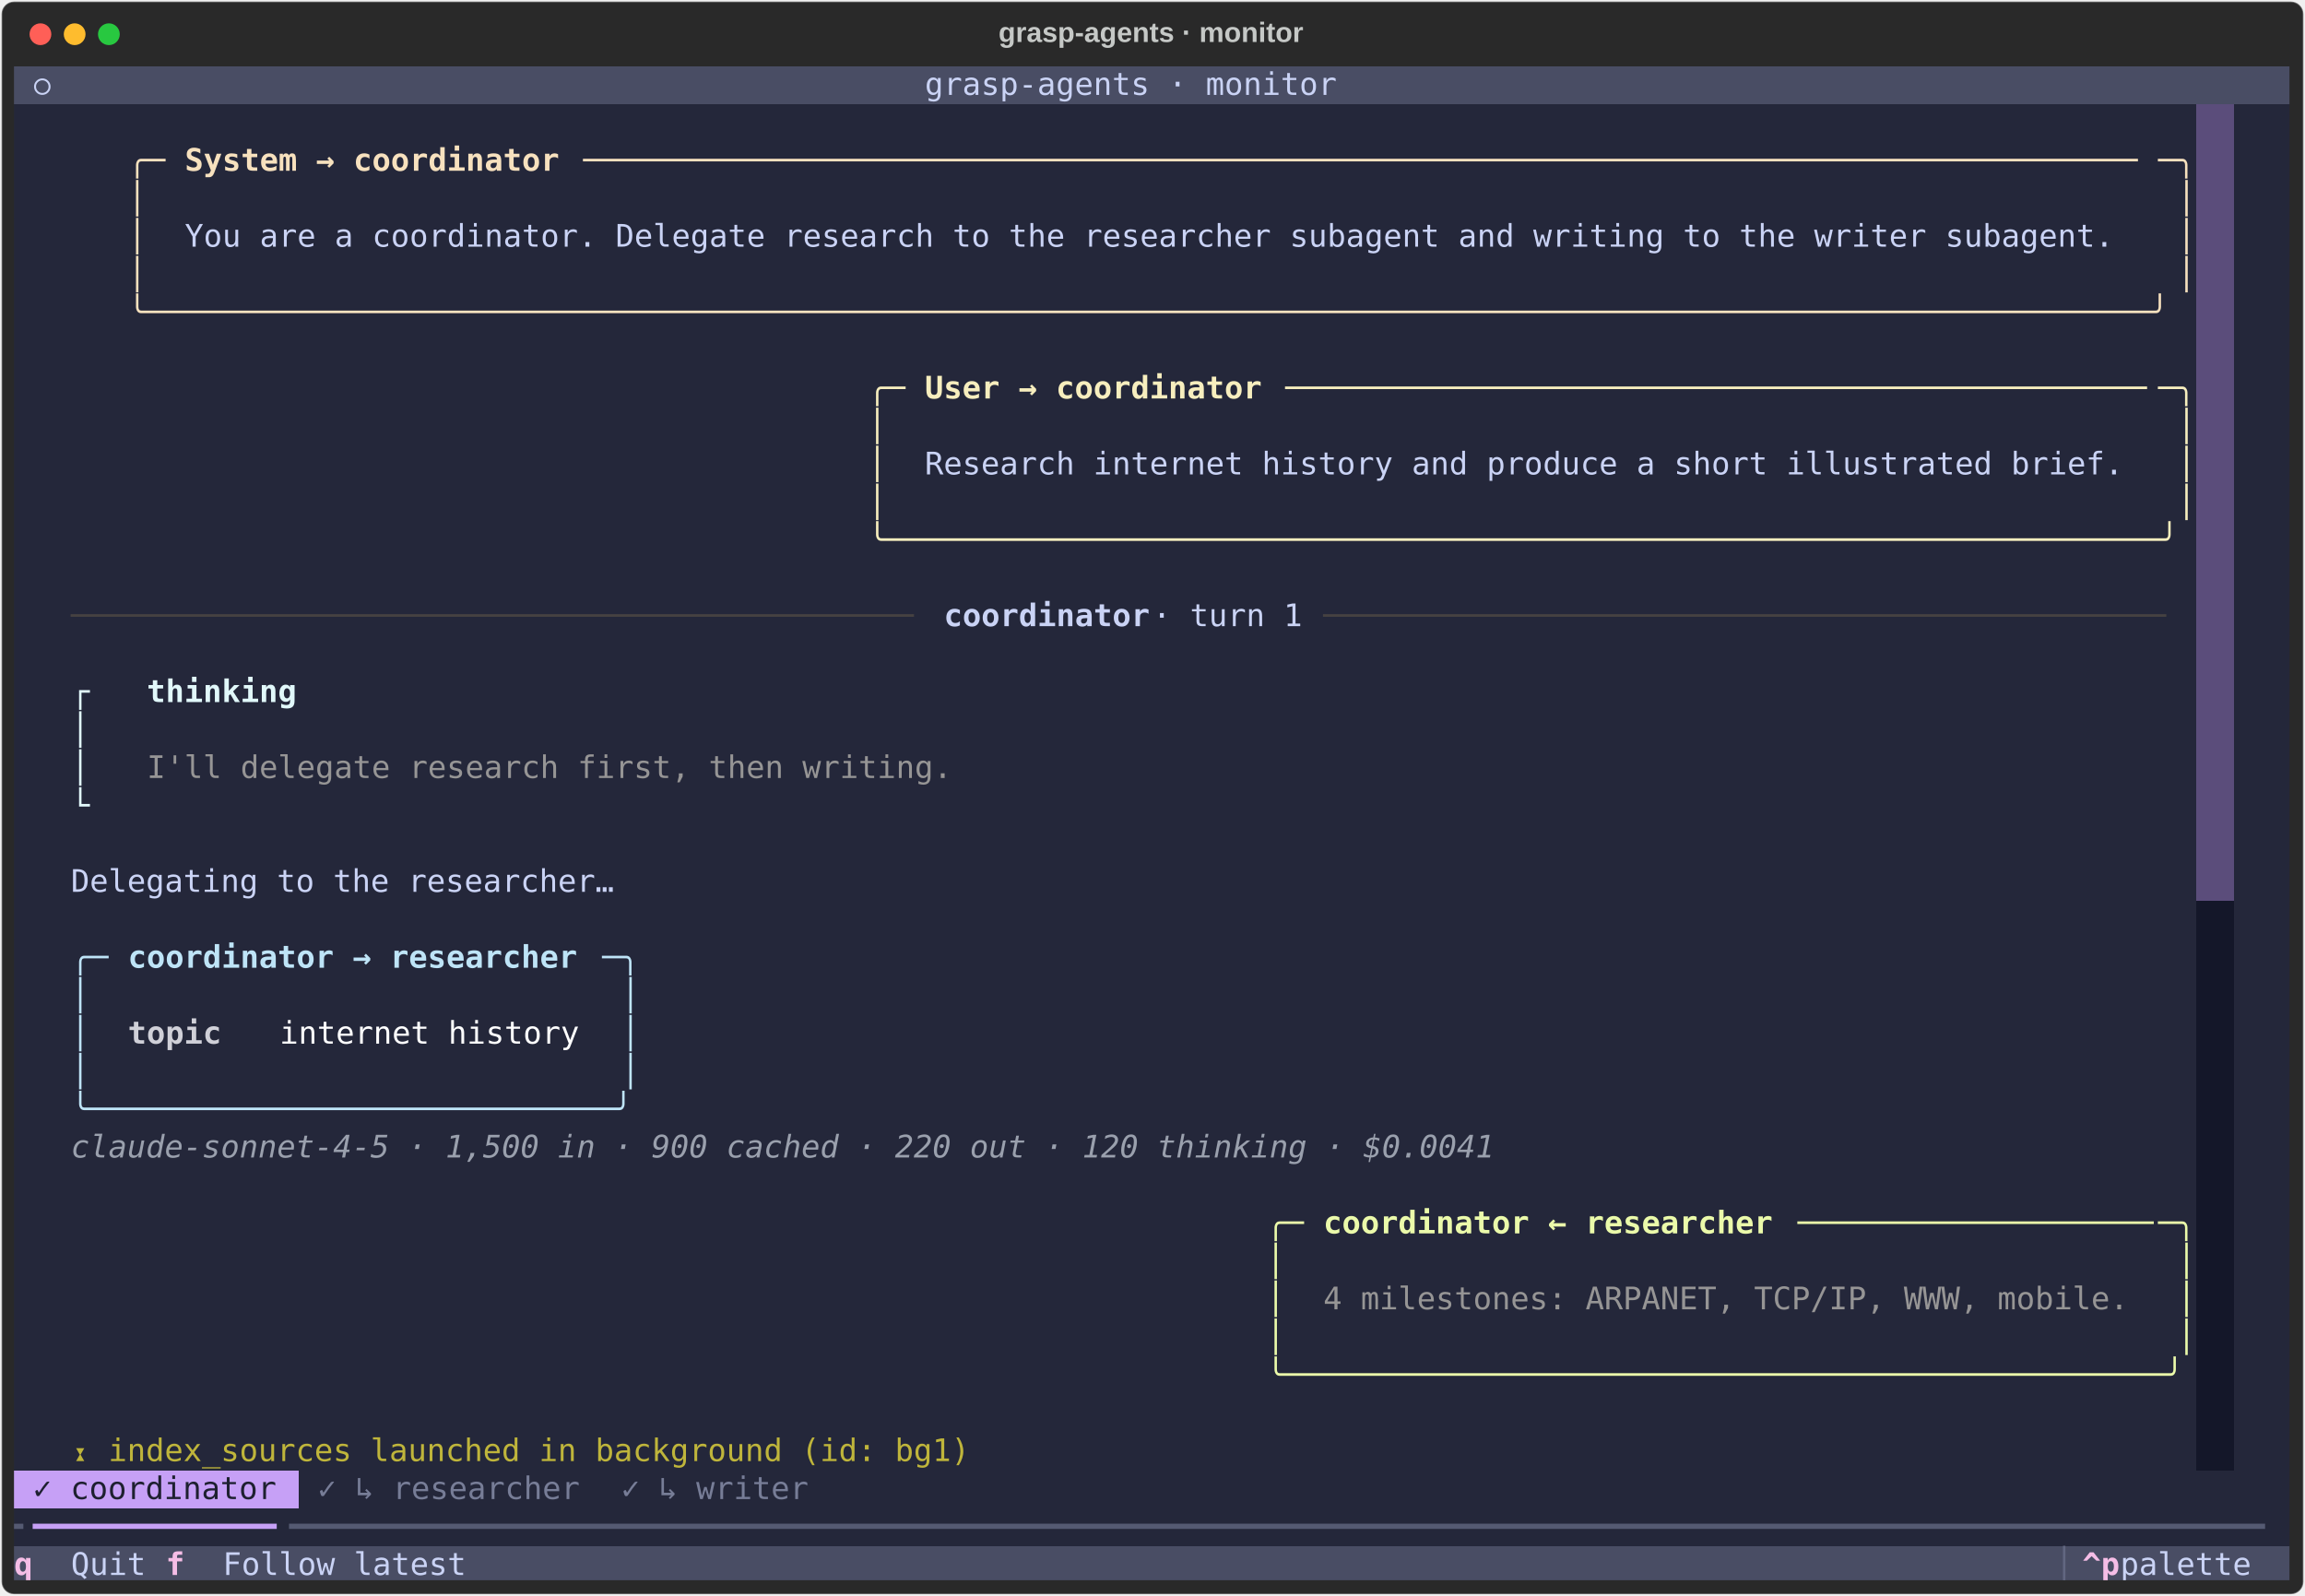
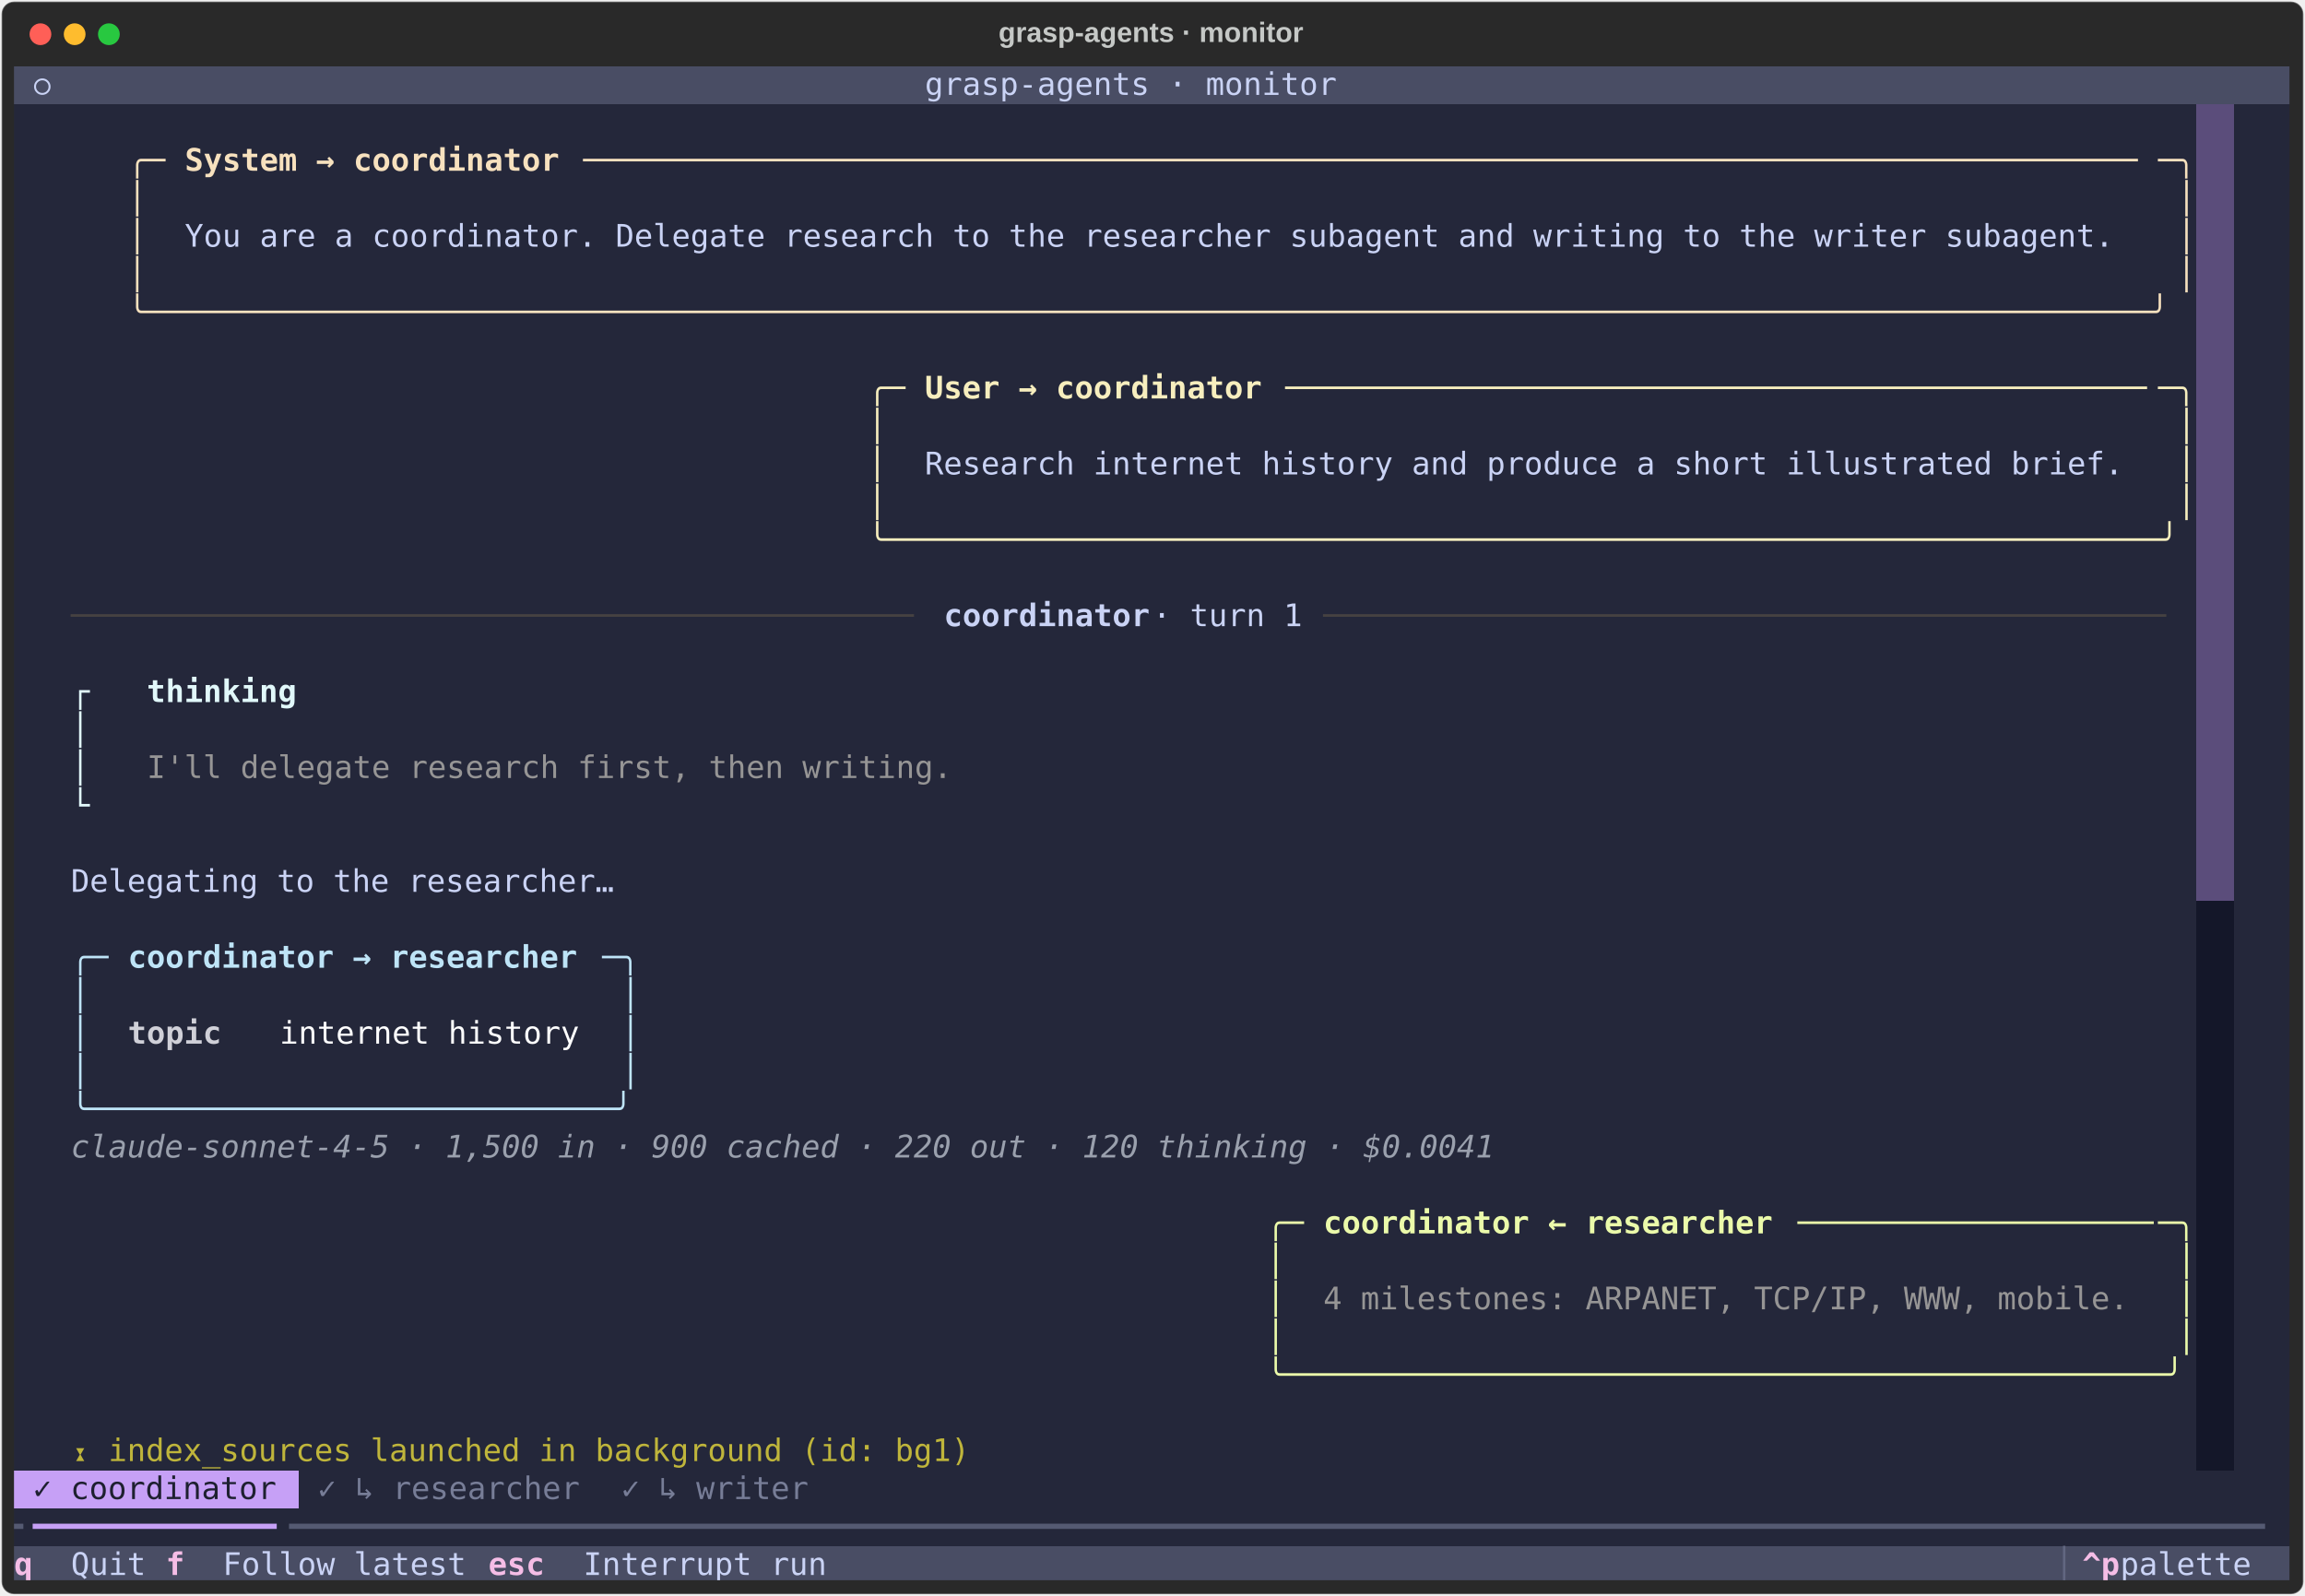
<svg xmlns="http://www.w3.org/2000/svg" class="rich-terminal" viewBox="0 0 1482 1026.0">
  <style>

    @font-face {
        font-family: "Fira Code";
        src: local("FiraCode-Regular"),
                url("https://cdnjs.cloudflare.com/ajax/libs/firacode/6.2.0/woff2/FiraCode-Regular.woff2") format("woff2"),
                url("https://cdnjs.cloudflare.com/ajax/libs/firacode/6.2.0/woff/FiraCode-Regular.woff") format("woff");
        font-style: normal;
        font-weight: 400;
    }
    @font-face {
        font-family: "Fira Code";
        src: local("FiraCode-Bold"),
                url("https://cdnjs.cloudflare.com/ajax/libs/firacode/6.2.0/woff2/FiraCode-Bold.woff2") format("woff2"),
                url("https://cdnjs.cloudflare.com/ajax/libs/firacode/6.2.0/woff/FiraCode-Bold.woff") format("woff");
        font-style: bold;
        font-weight: 700;
    }

    .terminal-matrix {
        font-family: Fira Code, monospace;
        font-size: 20px;
        line-height: 24.4px;
        font-variant-east-asian: full-width;
    }

    .terminal-title {
        font-size: 18px;
        font-weight: bold;
        font-family: arial;
    }

    .terminal-r1 { fill: #c5c8c6 }
.terminal-r2 { fill: #cad3f5 }
.terminal-r3 { fill: #24273a }
.terminal-r4 { fill: #f7e1be }
.terminal-r5 { fill: #f7e1be;font-weight: bold }
.terminal-r6 { fill: #f7eebe }
.terminal-r7 { fill: #f7eebe;font-weight: bold }
.terminal-r8 { fill: #454141 }
.terminal-r9 { fill: #cad3f5;font-weight: bold }
.terminal-r10 { fill: #e1f8fa }
.terminal-r11 { fill: #e1f8fa;font-weight: bold }
.terminal-r12 { fill: #969595 }
.terminal-r13 { fill: #bee4f7 }
.terminal-r14 { fill: #bee4f7;font-weight: bold }
.terminal-r15 { fill: #d0d0d8;font-weight: bold }
.terminal-r16 { fill: #ffffff }
.terminal-r17 { fill: #9aa0ad;font-style: italic; }
.terminal-r18 { fill: #ebfaaa }
.terminal-r19 { fill: #ebfaaa;font-weight: bold }
.terminal-r20 { fill: #bfb53b }
.terminal-r21 { fill: #1e2030 }
.terminal-r22 { fill: #777d97 }
.terminal-r23 { fill: #555a72 }
.terminal-r24 { fill: #c6a0f6 }
.terminal-r25 { fill: #f5bde6;font-weight: bold }
.terminal-r26 { fill: #626781 }
    </style>
  <defs>
    <clipPath id="terminal-clip-terminal">
      <rect x="0" y="0" width="1463.0" height="975.0" />
    </clipPath>
    <clipPath id="terminal-line-0">
      <rect x="0" y="1.5" width="1464" height="24.65" />
    </clipPath>
    <clipPath id="terminal-line-1">
      <rect x="0" y="25.9" width="1464" height="24.65" />
    </clipPath>
    <clipPath id="terminal-line-2">
      <rect x="0" y="50.3" width="1464" height="24.65" />
    </clipPath>
    <clipPath id="terminal-line-3">
      <rect x="0" y="74.7" width="1464" height="24.65" />
    </clipPath>
    <clipPath id="terminal-line-4">
      <rect x="0" y="99.1" width="1464" height="24.65" />
    </clipPath>
    <clipPath id="terminal-line-5">
      <rect x="0" y="123.5" width="1464" height="24.65" />
    </clipPath>
    <clipPath id="terminal-line-6">
      <rect x="0" y="147.9" width="1464" height="24.65" />
    </clipPath>
    <clipPath id="terminal-line-7">
      <rect x="0" y="172.3" width="1464" height="24.65" />
    </clipPath>
    <clipPath id="terminal-line-8">
      <rect x="0" y="196.7" width="1464" height="24.65" />
    </clipPath>
    <clipPath id="terminal-line-9">
      <rect x="0" y="221.1" width="1464" height="24.65" />
    </clipPath>
    <clipPath id="terminal-line-10">
      <rect x="0" y="245.5" width="1464" height="24.65" />
    </clipPath>
    <clipPath id="terminal-line-11">
      <rect x="0" y="269.9" width="1464" height="24.65" />
    </clipPath>
    <clipPath id="terminal-line-12">
      <rect x="0" y="294.3" width="1464" height="24.65" />
    </clipPath>
    <clipPath id="terminal-line-13">
      <rect x="0" y="318.7" width="1464" height="24.65" />
    </clipPath>
    <clipPath id="terminal-line-14">
      <rect x="0" y="343.1" width="1464" height="24.65" />
    </clipPath>
    <clipPath id="terminal-line-15">
      <rect x="0" y="367.5" width="1464" height="24.65" />
    </clipPath>
    <clipPath id="terminal-line-16">
      <rect x="0" y="391.9" width="1464" height="24.65" />
    </clipPath>
    <clipPath id="terminal-line-17">
      <rect x="0" y="416.3" width="1464" height="24.65" />
    </clipPath>
    <clipPath id="terminal-line-18">
      <rect x="0" y="440.7" width="1464" height="24.65" />
    </clipPath>
    <clipPath id="terminal-line-19">
      <rect x="0" y="465.1" width="1464" height="24.65" />
    </clipPath>
    <clipPath id="terminal-line-20">
      <rect x="0" y="489.5" width="1464" height="24.65" />
    </clipPath>
    <clipPath id="terminal-line-21">
      <rect x="0" y="513.9" width="1464" height="24.65" />
    </clipPath>
    <clipPath id="terminal-line-22">
      <rect x="0" y="538.3" width="1464" height="24.65" />
    </clipPath>
    <clipPath id="terminal-line-23">
      <rect x="0" y="562.7" width="1464" height="24.65" />
    </clipPath>
    <clipPath id="terminal-line-24">
      <rect x="0" y="587.1" width="1464" height="24.65" />
    </clipPath>
    <clipPath id="terminal-line-25">
      <rect x="0" y="611.5" width="1464" height="24.65" />
    </clipPath>
    <clipPath id="terminal-line-26">
      <rect x="0" y="635.9" width="1464" height="24.65" />
    </clipPath>
    <clipPath id="terminal-line-27">
      <rect x="0" y="660.3" width="1464" height="24.65" />
    </clipPath>
    <clipPath id="terminal-line-28">
      <rect x="0" y="684.7" width="1464" height="24.65" />
    </clipPath>
    <clipPath id="terminal-line-29">
      <rect x="0" y="709.1" width="1464" height="24.65" />
    </clipPath>
    <clipPath id="terminal-line-30">
      <rect x="0" y="733.5" width="1464" height="24.65" />
    </clipPath>
    <clipPath id="terminal-line-31">
      <rect x="0" y="757.9" width="1464" height="24.65" />
    </clipPath>
    <clipPath id="terminal-line-32">
      <rect x="0" y="782.3" width="1464" height="24.65" />
    </clipPath>
    <clipPath id="terminal-line-33">
      <rect x="0" y="806.7" width="1464" height="24.65" />
    </clipPath>
    <clipPath id="terminal-line-34">
      <rect x="0" y="831.1" width="1464" height="24.65" />
    </clipPath>
    <clipPath id="terminal-line-35">
      <rect x="0" y="855.5" width="1464" height="24.65" />
    </clipPath>
    <clipPath id="terminal-line-36">
      <rect x="0" y="879.9" width="1464" height="24.65" />
    </clipPath>
    <clipPath id="terminal-line-37">
      <rect x="0" y="904.3" width="1464" height="24.65" />
    </clipPath>
    <clipPath id="terminal-line-38">
      <rect x="0" y="928.7" width="1464" height="24.65" />
    </clipPath>
  </defs>
  <rect fill="#292929" stroke="rgba(255,255,255,0.35)" stroke-width="1" x="1" y="1" width="1480" height="1024" rx="8" />
  <text class="terminal-title" fill="#c5c8c6" text-anchor="middle" x="740" y="27">grasp-agents · monitor</text>
  <g transform="translate(26,22)">
    <circle cx="0" cy="0" r="7" fill="#ff5f57" />
    <circle cx="22" cy="0" r="7" fill="#febc2e" />
    <circle cx="44" cy="0" r="7" fill="#28c840" />
  </g>
  <g transform="translate(9, 41)" clip-path="url(#terminal-clip-terminal)">
    <rect fill="#494d64" x="0" y="1.5" width="12.2" height="24.65" shape-rendering="crispEdges" />
    <rect fill="#494d64" x="12.2" y="1.5" width="12.2" height="24.65" shape-rendering="crispEdges" />
    <rect fill="#494d64" x="24.4" y="1.5" width="61" height="24.65" shape-rendering="crispEdges" />
    <rect fill="#494d64" x="85.4" y="1.5" width="12.2" height="24.65" shape-rendering="crispEdges" />
    <rect fill="#494d64" x="97.6" y="1.5" width="488" height="24.65" shape-rendering="crispEdges" />
    <rect fill="#494d64" x="585.6" y="1.5" width="268.4" height="24.65" shape-rendering="crispEdges" />
    <rect fill="#494d64" x="854" y="1.5" width="488" height="24.65" shape-rendering="crispEdges" />
    <rect fill="#494d64" x="1342" y="1.5" width="12.2" height="24.65" shape-rendering="crispEdges" />
    <rect fill="#494d64" x="1354.2" y="1.5" width="0" height="24.65" shape-rendering="crispEdges" />
    <rect fill="#494d64" x="1354.2" y="1.5" width="109.8" height="24.65" shape-rendering="crispEdges" />
    <rect fill="#24273a" x="0" y="25.9" width="1403" height="24.65" shape-rendering="crispEdges" />
    <rect fill="#5b4d7b" x="1403" y="25.9" width="24.4" height="24.65" shape-rendering="crispEdges" />
    <rect fill="#24273a" x="1427.4" y="25.9" width="36.6" height="24.65" shape-rendering="crispEdges" />
    <rect fill="#24273a" x="0" y="50.3" width="36.6" height="24.65" shape-rendering="crispEdges" />
    <rect fill="#24273a" x="36.6" y="50.3" width="36.6" height="24.65" shape-rendering="crispEdges" />
    <rect fill="#24273a" x="73.2" y="50.3" width="24.4" height="24.65" shape-rendering="crispEdges" />
    <rect fill="#24273a" x="97.6" y="50.3" width="12.2" height="24.65" shape-rendering="crispEdges" />
    <rect fill="#24273a" x="109.8" y="50.3" width="244" height="24.65" shape-rendering="crispEdges" />
    <rect fill="#24273a" x="353.8" y="50.3" width="12.2" height="24.65" shape-rendering="crispEdges" />
    <rect fill="#24273a" x="366" y="50.3" width="1012.6" height="24.65" shape-rendering="crispEdges" />
    <rect fill="#24273a" x="1378.6" y="50.3" width="24.4" height="24.65" shape-rendering="crispEdges" />
    <rect fill="#5b4d7b" x="1403" y="50.3" width="24.4" height="24.65" shape-rendering="crispEdges" />
    <rect fill="#24273a" x="1427.4" y="50.3" width="36.6" height="24.65" shape-rendering="crispEdges" />
    <rect fill="#24273a" x="0" y="74.7" width="36.6" height="24.65" shape-rendering="crispEdges" />
    <rect fill="#24273a" x="36.6" y="74.7" width="36.6" height="24.65" shape-rendering="crispEdges" />
    <rect fill="#24273a" x="73.2" y="74.7" width="12.2" height="24.65" shape-rendering="crispEdges" />
    <rect fill="#24273a" x="85.4" y="74.7" width="1305.4" height="24.65" shape-rendering="crispEdges" />
    <rect fill="#24273a" x="1390.8" y="74.7" width="12.2" height="24.65" shape-rendering="crispEdges" />
    <rect fill="#5b4d7b" x="1403" y="74.7" width="24.4" height="24.65" shape-rendering="crispEdges" />
    <rect fill="#24273a" x="1427.4" y="74.7" width="36.6" height="24.65" shape-rendering="crispEdges" />
    <rect fill="#24273a" x="0" y="99.1" width="36.6" height="24.65" shape-rendering="crispEdges" />
    <rect fill="#24273a" x="36.6" y="99.1" width="36.6" height="24.65" shape-rendering="crispEdges" />
    <rect fill="#24273a" x="73.2" y="99.1" width="12.2" height="24.65" shape-rendering="crispEdges" />
    <rect fill="#24273a" x="85.4" y="99.1" width="24.4" height="24.65" shape-rendering="crispEdges" />
    <rect fill="#24273a" x="109.8" y="99.1" width="1256.6" height="24.65" shape-rendering="crispEdges" />
    <rect fill="#24273a" x="1366.4" y="99.1" width="24.4" height="24.65" shape-rendering="crispEdges" />
    <rect fill="#24273a" x="1390.8" y="99.1" width="12.2" height="24.65" shape-rendering="crispEdges" />
    <rect fill="#5b4d7b" x="1403" y="99.1" width="24.4" height="24.65" shape-rendering="crispEdges" />
    <rect fill="#24273a" x="1427.4" y="99.1" width="36.6" height="24.65" shape-rendering="crispEdges" />
    <rect fill="#24273a" x="0" y="123.5" width="36.6" height="24.65" shape-rendering="crispEdges" />
    <rect fill="#24273a" x="36.6" y="123.5" width="36.6" height="24.65" shape-rendering="crispEdges" />
    <rect fill="#24273a" x="73.2" y="123.5" width="12.2" height="24.65" shape-rendering="crispEdges" />
    <rect fill="#24273a" x="85.4" y="123.5" width="1305.4" height="24.65" shape-rendering="crispEdges" />
    <rect fill="#24273a" x="1390.8" y="123.5" width="12.2" height="24.65" shape-rendering="crispEdges" />
    <rect fill="#5b4d7b" x="1403" y="123.5" width="24.4" height="24.65" shape-rendering="crispEdges" />
    <rect fill="#24273a" x="1427.4" y="123.5" width="36.6" height="24.65" shape-rendering="crispEdges" />
    <rect fill="#24273a" x="0" y="147.9" width="36.6" height="24.65" shape-rendering="crispEdges" />
    <rect fill="#24273a" x="36.6" y="147.9" width="36.6" height="24.65" shape-rendering="crispEdges" />
    <rect fill="#24273a" x="73.2" y="147.9" width="1329.8" height="24.65" shape-rendering="crispEdges" />
    <rect fill="#5b4d7b" x="1403" y="147.9" width="24.4" height="24.65" shape-rendering="crispEdges" />
    <rect fill="#24273a" x="1427.4" y="147.9" width="36.6" height="24.65" shape-rendering="crispEdges" />
    <rect fill="#24273a" x="0" y="172.3" width="1403" height="24.65" shape-rendering="crispEdges" />
    <rect fill="#5b4d7b" x="1403" y="172.3" width="24.4" height="24.65" shape-rendering="crispEdges" />
    <rect fill="#24273a" x="1427.4" y="172.3" width="36.6" height="24.65" shape-rendering="crispEdges" />
    <rect fill="#24273a" x="0" y="196.7" width="36.6" height="24.65" shape-rendering="crispEdges" />
    <rect fill="#24273a" x="36.6" y="196.7" width="512.4" height="24.65" shape-rendering="crispEdges" />
    <rect fill="#24273a" x="549" y="196.7" width="24.4" height="24.65" shape-rendering="crispEdges" />
    <rect fill="#24273a" x="573.4" y="196.7" width="12.2" height="24.65" shape-rendering="crispEdges" />
    <rect fill="#24273a" x="585.6" y="196.7" width="219.6" height="24.65" shape-rendering="crispEdges" />
    <rect fill="#24273a" x="805.2" y="196.7" width="12.2" height="24.65" shape-rendering="crispEdges" />
    <rect fill="#24273a" x="817.4" y="196.7" width="561.2" height="24.65" shape-rendering="crispEdges" />
    <rect fill="#24273a" x="1378.6" y="196.7" width="24.4" height="24.65" shape-rendering="crispEdges" />
    <rect fill="#5b4d7b" x="1403" y="196.7" width="24.4" height="24.65" shape-rendering="crispEdges" />
    <rect fill="#24273a" x="1427.4" y="196.7" width="36.6" height="24.65" shape-rendering="crispEdges" />
    <rect fill="#24273a" x="0" y="221.1" width="36.6" height="24.65" shape-rendering="crispEdges" />
    <rect fill="#24273a" x="36.6" y="221.1" width="512.4" height="24.65" shape-rendering="crispEdges" />
    <rect fill="#24273a" x="549" y="221.1" width="12.2" height="24.65" shape-rendering="crispEdges" />
    <rect fill="#24273a" x="561.2" y="221.1" width="829.6" height="24.65" shape-rendering="crispEdges" />
    <rect fill="#24273a" x="1390.8" y="221.1" width="12.2" height="24.65" shape-rendering="crispEdges" />
    <rect fill="#5b4d7b" x="1403" y="221.1" width="24.4" height="24.65" shape-rendering="crispEdges" />
    <rect fill="#24273a" x="1427.4" y="221.1" width="36.6" height="24.65" shape-rendering="crispEdges" />
    <rect fill="#24273a" x="0" y="245.5" width="36.6" height="24.65" shape-rendering="crispEdges" />
    <rect fill="#24273a" x="36.6" y="245.5" width="512.4" height="24.65" shape-rendering="crispEdges" />
    <rect fill="#24273a" x="549" y="245.5" width="12.2" height="24.65" shape-rendering="crispEdges" />
    <rect fill="#24273a" x="561.2" y="245.5" width="24.4" height="24.65" shape-rendering="crispEdges" />
    <rect fill="#24273a" x="585.6" y="245.5" width="780.8" height="24.65" shape-rendering="crispEdges" />
    <rect fill="#24273a" x="1366.4" y="245.5" width="24.4" height="24.65" shape-rendering="crispEdges" />
    <rect fill="#24273a" x="1390.8" y="245.5" width="12.2" height="24.65" shape-rendering="crispEdges" />
    <rect fill="#5b4d7b" x="1403" y="245.5" width="24.4" height="24.65" shape-rendering="crispEdges" />
    <rect fill="#24273a" x="1427.4" y="245.5" width="36.6" height="24.65" shape-rendering="crispEdges" />
    <rect fill="#24273a" x="0" y="269.9" width="36.6" height="24.65" shape-rendering="crispEdges" />
    <rect fill="#24273a" x="36.6" y="269.9" width="512.4" height="24.65" shape-rendering="crispEdges" />
    <rect fill="#24273a" x="549" y="269.9" width="12.2" height="24.65" shape-rendering="crispEdges" />
    <rect fill="#24273a" x="561.2" y="269.9" width="829.6" height="24.65" shape-rendering="crispEdges" />
    <rect fill="#24273a" x="1390.8" y="269.9" width="12.2" height="24.65" shape-rendering="crispEdges" />
    <rect fill="#5b4d7b" x="1403" y="269.9" width="24.4" height="24.65" shape-rendering="crispEdges" />
    <rect fill="#24273a" x="1427.4" y="269.9" width="36.6" height="24.65" shape-rendering="crispEdges" />
    <rect fill="#24273a" x="0" y="294.3" width="36.6" height="24.65" shape-rendering="crispEdges" />
    <rect fill="#24273a" x="36.6" y="294.3" width="512.4" height="24.65" shape-rendering="crispEdges" />
    <rect fill="#24273a" x="549" y="294.3" width="854" height="24.65" shape-rendering="crispEdges" />
    <rect fill="#5b4d7b" x="1403" y="294.3" width="24.4" height="24.65" shape-rendering="crispEdges" />
    <rect fill="#24273a" x="1427.4" y="294.3" width="36.6" height="24.65" shape-rendering="crispEdges" />
    <rect fill="#24273a" x="0" y="318.7" width="1403" height="24.65" shape-rendering="crispEdges" />
    <rect fill="#5b4d7b" x="1403" y="318.7" width="24.4" height="24.65" shape-rendering="crispEdges" />
    <rect fill="#24273a" x="1427.4" y="318.7" width="36.6" height="24.65" shape-rendering="crispEdges" />
    <rect fill="#24273a" x="0" y="343.1" width="36.6" height="24.65" shape-rendering="crispEdges" />
    <rect fill="#24273a" x="36.6" y="343.1" width="561.2" height="24.65" shape-rendering="crispEdges" />
    <rect fill="#24273a" x="597.8" y="343.1" width="134.2" height="24.65" shape-rendering="crispEdges" />
    <rect fill="#24273a" x="732" y="343.1" width="109.8" height="24.65" shape-rendering="crispEdges" />
    <rect fill="#24273a" x="841.8" y="343.1" width="561.2" height="24.65" shape-rendering="crispEdges" />
    <rect fill="#5b4d7b" x="1403" y="343.1" width="24.4" height="24.65" shape-rendering="crispEdges" />
    <rect fill="#24273a" x="1427.4" y="343.1" width="36.6" height="24.65" shape-rendering="crispEdges" />
    <rect fill="#24273a" x="0" y="367.5" width="1403" height="24.65" shape-rendering="crispEdges" />
    <rect fill="#5b4d7b" x="1403" y="367.5" width="24.4" height="24.65" shape-rendering="crispEdges" />
    <rect fill="#24273a" x="1427.4" y="367.5" width="36.6" height="24.65" shape-rendering="crispEdges" />
    <rect fill="#24273a" x="0" y="391.9" width="36.6" height="24.65" shape-rendering="crispEdges" />
    <rect fill="#24273a" x="36.6" y="391.9" width="48.8" height="24.65" shape-rendering="crispEdges" />
    <rect fill="#24273a" x="85.4" y="391.9" width="97.6" height="24.65" shape-rendering="crispEdges" />
    <rect fill="#24273a" x="183" y="391.9" width="1220" height="24.65" shape-rendering="crispEdges" />
    <rect fill="#5b4d7b" x="1403" y="391.9" width="24.4" height="24.65" shape-rendering="crispEdges" />
    <rect fill="#24273a" x="1427.4" y="391.9" width="36.6" height="24.65" shape-rendering="crispEdges" />
    <rect fill="#24273a" x="0" y="416.3" width="36.6" height="24.65" shape-rendering="crispEdges" />
    <rect fill="#24273a" x="36.6" y="416.3" width="48.8" height="24.65" shape-rendering="crispEdges" />
    <rect fill="#24273a" x="85.4" y="416.3" width="1317.6" height="24.65" shape-rendering="crispEdges" />
    <rect fill="#5b4d7b" x="1403" y="416.3" width="24.4" height="24.65" shape-rendering="crispEdges" />
    <rect fill="#24273a" x="1427.4" y="416.3" width="36.6" height="24.65" shape-rendering="crispEdges" />
    <rect fill="#24273a" x="0" y="440.7" width="36.6" height="24.65" shape-rendering="crispEdges" />
    <rect fill="#24273a" x="36.6" y="440.7" width="48.8" height="24.65" shape-rendering="crispEdges" />
    <rect fill="#24273a" x="85.4" y="440.7" width="524.6" height="24.65" shape-rendering="crispEdges" />
    <rect fill="#24273a" x="610" y="440.7" width="793" height="24.65" shape-rendering="crispEdges" />
    <rect fill="#5b4d7b" x="1403" y="440.7" width="24.4" height="24.65" shape-rendering="crispEdges" />
    <rect fill="#24273a" x="1427.4" y="440.7" width="36.6" height="24.65" shape-rendering="crispEdges" />
    <rect fill="#24273a" x="0" y="465.1" width="36.6" height="24.65" shape-rendering="crispEdges" />
    <rect fill="#24273a" x="36.6" y="465.1" width="36.6" height="24.65" shape-rendering="crispEdges" />
    <rect fill="#24273a" x="73.2" y="465.1" width="1329.8" height="24.65" shape-rendering="crispEdges" />
    <rect fill="#5b4d7b" x="1403" y="465.1" width="24.4" height="24.65" shape-rendering="crispEdges" />
    <rect fill="#24273a" x="1427.4" y="465.1" width="36.6" height="24.65" shape-rendering="crispEdges" />
    <rect fill="#24273a" x="0" y="489.5" width="1403" height="24.65" shape-rendering="crispEdges" />
    <rect fill="#5b4d7b" x="1403" y="489.5" width="24.4" height="24.65" shape-rendering="crispEdges" />
    <rect fill="#24273a" x="1427.4" y="489.5" width="36.6" height="24.65" shape-rendering="crispEdges" />
    <rect fill="#24273a" x="0" y="513.9" width="36.6" height="24.65" shape-rendering="crispEdges" />
    <rect fill="#24273a" x="36.6" y="513.9" width="1366.4" height="24.65" shape-rendering="crispEdges" />
    <rect fill="#5b4d7b" x="1403" y="513.9" width="24.4" height="24.65" shape-rendering="crispEdges" />
    <rect fill="#24273a" x="1427.4" y="513.9" width="36.6" height="24.65" shape-rendering="crispEdges" />
    <rect fill="#24273a" x="0" y="538.3" width="1403" height="24.65" shape-rendering="crispEdges" />
    <rect fill="#141729" x="1403" y="538.3" width="24.4" height="24.65" shape-rendering="crispEdges" />
    <rect fill="#24273a" x="1427.4" y="538.3" width="36.6" height="24.65" shape-rendering="crispEdges" />
    <rect fill="#24273a" x="0" y="562.7" width="36.6" height="24.65" shape-rendering="crispEdges" />
    <rect fill="#24273a" x="36.6" y="562.7" width="24.4" height="24.65" shape-rendering="crispEdges" />
    <rect fill="#24273a" x="61" y="562.7" width="12.2" height="24.65" shape-rendering="crispEdges" />
    <rect fill="#24273a" x="73.2" y="562.7" width="292.8" height="24.65" shape-rendering="crispEdges" />
    <rect fill="#24273a" x="366" y="562.7" width="12.2" height="24.65" shape-rendering="crispEdges" />
    <rect fill="#24273a" x="378.2" y="562.7" width="24.4" height="24.65" shape-rendering="crispEdges" />
    <rect fill="#24273a" x="402.6" y="562.7" width="1000.4" height="24.65" shape-rendering="crispEdges" />
    <rect fill="#141729" x="1403" y="562.7" width="24.4" height="24.65" shape-rendering="crispEdges" />
    <rect fill="#24273a" x="1427.4" y="562.7" width="36.6" height="24.65" shape-rendering="crispEdges" />
    <rect fill="#24273a" x="0" y="587.1" width="36.6" height="24.65" shape-rendering="crispEdges" />
    <rect fill="#24273a" x="36.6" y="587.1" width="12.2" height="24.65" shape-rendering="crispEdges" />
    <rect fill="#24273a" x="48.8" y="587.1" width="341.6" height="24.65" shape-rendering="crispEdges" />
    <rect fill="#24273a" x="390.4" y="587.1" width="12.2" height="24.65" shape-rendering="crispEdges" />
    <rect fill="#24273a" x="402.6" y="587.1" width="1000.4" height="24.65" shape-rendering="crispEdges" />
    <rect fill="#141729" x="1403" y="587.1" width="24.4" height="24.65" shape-rendering="crispEdges" />
    <rect fill="#24273a" x="1427.4" y="587.1" width="36.6" height="24.65" shape-rendering="crispEdges" />
    <rect fill="#24273a" x="0" y="611.5" width="36.6" height="24.65" shape-rendering="crispEdges" />
    <rect fill="#24273a" x="36.6" y="611.5" width="12.2" height="24.65" shape-rendering="crispEdges" />
    <rect fill="#24273a" x="48.8" y="611.5" width="24.4" height="24.65" shape-rendering="crispEdges" />
    <rect fill="#24273a" x="73.2" y="611.5" width="61" height="24.65" shape-rendering="crispEdges" />
    <rect fill="#24273a" x="134.2" y="611.5" width="24.4" height="24.65" shape-rendering="crispEdges" />
    <rect fill="#24273a" x="158.6" y="611.5" width="12.2" height="24.65" shape-rendering="crispEdges" />
    <rect fill="#24273a" x="170.8" y="611.5" width="195.2" height="24.65" shape-rendering="crispEdges" />
    <rect fill="#24273a" x="366" y="611.5" width="24.4" height="24.65" shape-rendering="crispEdges" />
    <rect fill="#24273a" x="390.4" y="611.5" width="12.2" height="24.65" shape-rendering="crispEdges" />
    <rect fill="#24273a" x="402.6" y="611.5" width="1000.4" height="24.65" shape-rendering="crispEdges" />
    <rect fill="#141729" x="1403" y="611.5" width="24.4" height="24.65" shape-rendering="crispEdges" />
    <rect fill="#24273a" x="1427.4" y="611.5" width="36.6" height="24.65" shape-rendering="crispEdges" />
    <rect fill="#24273a" x="0" y="635.9" width="36.6" height="24.65" shape-rendering="crispEdges" />
    <rect fill="#24273a" x="36.6" y="635.9" width="12.2" height="24.65" shape-rendering="crispEdges" />
    <rect fill="#24273a" x="48.8" y="635.9" width="341.6" height="24.65" shape-rendering="crispEdges" />
    <rect fill="#24273a" x="390.4" y="635.9" width="12.2" height="24.65" shape-rendering="crispEdges" />
    <rect fill="#24273a" x="402.6" y="635.9" width="1000.4" height="24.65" shape-rendering="crispEdges" />
    <rect fill="#141729" x="1403" y="635.9" width="24.4" height="24.65" shape-rendering="crispEdges" />
    <rect fill="#24273a" x="1427.4" y="635.9" width="36.6" height="24.65" shape-rendering="crispEdges" />
    <rect fill="#24273a" x="0" y="660.3" width="36.6" height="24.65" shape-rendering="crispEdges" />
    <rect fill="#24273a" x="36.6" y="660.3" width="366" height="24.65" shape-rendering="crispEdges" />
    <rect fill="#24273a" x="402.6" y="660.3" width="1000.4" height="24.65" shape-rendering="crispEdges" />
    <rect fill="#141729" x="1403" y="660.3" width="24.4" height="24.65" shape-rendering="crispEdges" />
    <rect fill="#24273a" x="1427.4" y="660.3" width="36.6" height="24.65" shape-rendering="crispEdges" />
    <rect fill="#24273a" x="0" y="684.7" width="36.6" height="24.65" shape-rendering="crispEdges" />
    <rect fill="#24273a" x="36.6" y="684.7" width="927.2" height="24.65" shape-rendering="crispEdges" />
    <rect fill="#24273a" x="963.8" y="684.7" width="439.2" height="24.65" shape-rendering="crispEdges" />
    <rect fill="#141729" x="1403" y="684.7" width="24.4" height="24.65" shape-rendering="crispEdges" />
    <rect fill="#24273a" x="1427.4" y="684.7" width="36.6" height="24.65" shape-rendering="crispEdges" />
    <rect fill="#24273a" x="0" y="709.1" width="1403" height="24.65" shape-rendering="crispEdges" />
    <rect fill="#141729" x="1403" y="709.1" width="24.4" height="24.65" shape-rendering="crispEdges" />
    <rect fill="#24273a" x="1427.4" y="709.1" width="36.6" height="24.65" shape-rendering="crispEdges" />
    <rect fill="#24273a" x="0" y="733.5" width="36.6" height="24.65" shape-rendering="crispEdges" />
    <rect fill="#24273a" x="36.6" y="733.5" width="768.6" height="24.65" shape-rendering="crispEdges" />
    <rect fill="#24273a" x="805.2" y="733.5" width="24.4" height="24.65" shape-rendering="crispEdges" />
    <rect fill="#24273a" x="829.6" y="733.5" width="12.2" height="24.65" shape-rendering="crispEdges" />
    <rect fill="#24273a" x="841.8" y="733.5" width="292.8" height="24.65" shape-rendering="crispEdges" />
    <rect fill="#24273a" x="1134.6" y="733.5" width="12.2" height="24.65" shape-rendering="crispEdges" />
    <rect fill="#24273a" x="1146.8" y="733.5" width="231.8" height="24.65" shape-rendering="crispEdges" />
    <rect fill="#24273a" x="1378.6" y="733.5" width="24.4" height="24.65" shape-rendering="crispEdges" />
    <rect fill="#141729" x="1403" y="733.5" width="24.4" height="24.65" shape-rendering="crispEdges" />
    <rect fill="#24273a" x="1427.4" y="733.5" width="36.6" height="24.65" shape-rendering="crispEdges" />
    <rect fill="#24273a" x="0" y="757.9" width="36.6" height="24.65" shape-rendering="crispEdges" />
    <rect fill="#24273a" x="36.6" y="757.9" width="768.6" height="24.65" shape-rendering="crispEdges" />
    <rect fill="#24273a" x="805.2" y="757.9" width="12.2" height="24.65" shape-rendering="crispEdges" />
    <rect fill="#24273a" x="817.4" y="757.9" width="573.4" height="24.65" shape-rendering="crispEdges" />
    <rect fill="#24273a" x="1390.8" y="757.9" width="12.2" height="24.65" shape-rendering="crispEdges" />
    <rect fill="#141729" x="1403" y="757.9" width="24.4" height="24.65" shape-rendering="crispEdges" />
    <rect fill="#24273a" x="1427.4" y="757.9" width="36.6" height="24.65" shape-rendering="crispEdges" />
    <rect fill="#24273a" x="0" y="782.3" width="36.6" height="24.65" shape-rendering="crispEdges" />
    <rect fill="#24273a" x="36.6" y="782.3" width="768.6" height="24.65" shape-rendering="crispEdges" />
    <rect fill="#24273a" x="805.2" y="782.3" width="12.2" height="24.65" shape-rendering="crispEdges" />
    <rect fill="#24273a" x="817.4" y="782.3" width="24.4" height="24.65" shape-rendering="crispEdges" />
    <rect fill="#24273a" x="841.8" y="782.3" width="524.6" height="24.65" shape-rendering="crispEdges" />
    <rect fill="#24273a" x="1366.4" y="782.3" width="24.4" height="24.65" shape-rendering="crispEdges" />
    <rect fill="#24273a" x="1390.8" y="782.3" width="12.2" height="24.65" shape-rendering="crispEdges" />
    <rect fill="#141729" x="1403" y="782.3" width="24.4" height="24.65" shape-rendering="crispEdges" />
    <rect fill="#24273a" x="1427.4" y="782.3" width="36.6" height="24.65" shape-rendering="crispEdges" />
    <rect fill="#24273a" x="0" y="806.7" width="36.6" height="24.65" shape-rendering="crispEdges" />
    <rect fill="#24273a" x="36.6" y="806.7" width="768.6" height="24.65" shape-rendering="crispEdges" />
    <rect fill="#24273a" x="805.2" y="806.7" width="12.2" height="24.65" shape-rendering="crispEdges" />
    <rect fill="#24273a" x="817.4" y="806.7" width="573.4" height="24.65" shape-rendering="crispEdges" />
    <rect fill="#24273a" x="1390.8" y="806.7" width="12.2" height="24.65" shape-rendering="crispEdges" />
    <rect fill="#141729" x="1403" y="806.7" width="24.4" height="24.65" shape-rendering="crispEdges" />
    <rect fill="#24273a" x="1427.4" y="806.7" width="36.6" height="24.65" shape-rendering="crispEdges" />
    <rect fill="#24273a" x="0" y="831.1" width="36.6" height="24.65" shape-rendering="crispEdges" />
    <rect fill="#24273a" x="36.6" y="831.1" width="768.6" height="24.65" shape-rendering="crispEdges" />
    <rect fill="#24273a" x="805.2" y="831.1" width="597.8" height="24.65" shape-rendering="crispEdges" />
    <rect fill="#141729" x="1403" y="831.1" width="24.4" height="24.65" shape-rendering="crispEdges" />
    <rect fill="#24273a" x="1427.4" y="831.1" width="36.6" height="24.65" shape-rendering="crispEdges" />
    <rect fill="#24273a" x="0" y="855.5" width="1403" height="24.65" shape-rendering="crispEdges" />
    <rect fill="#141729" x="1403" y="855.5" width="24.4" height="24.65" shape-rendering="crispEdges" />
    <rect fill="#24273a" x="1427.4" y="855.5" width="36.6" height="24.65" shape-rendering="crispEdges" />
    <rect fill="#24273a" x="0" y="879.9" width="36.6" height="24.65" shape-rendering="crispEdges" />
    <rect fill="#24273a" x="36.6" y="879.9" width="585.6" height="24.65" shape-rendering="crispEdges" />
    <rect fill="#24273a" x="622.2" y="879.9" width="780.8" height="24.65" shape-rendering="crispEdges" />
    <rect fill="#141729" x="1403" y="879.9" width="24.4" height="24.65" shape-rendering="crispEdges" />
    <rect fill="#24273a" x="1427.4" y="879.9" width="36.6" height="24.65" shape-rendering="crispEdges" />
    <rect fill="#c6a0f6" x="0" y="904.3" width="12.2" height="24.65" shape-rendering="crispEdges" />
    <rect fill="#c6a0f6" x="12.2" y="904.3" width="158.6" height="24.65" shape-rendering="crispEdges" />
    <rect fill="#c6a0f6" x="170.8" y="904.3" width="12.2" height="24.65" shape-rendering="crispEdges" />
    <rect fill="#24273a" x="183" y="904.3" width="12.2" height="24.65" shape-rendering="crispEdges" />
    <rect fill="#24273a" x="195.2" y="904.3" width="170.8" height="24.65" shape-rendering="crispEdges" />
    <rect fill="#24273a" x="366" y="904.3" width="24.4" height="24.65" shape-rendering="crispEdges" />
    <rect fill="#24273a" x="390.4" y="904.3" width="122" height="24.65" shape-rendering="crispEdges" />
    <rect fill="#24273a" x="512.4" y="904.3" width="951.6" height="24.65" shape-rendering="crispEdges" />
    <rect fill="#24273a" x="0" y="928.7" width="12.2" height="24.65" shape-rendering="crispEdges" />
    <rect fill="#24273a" x="12.2" y="928.7" width="158.6" height="24.65" shape-rendering="crispEdges" />
    <rect fill="#24273a" x="170.8" y="928.7" width="1293.2" height="24.65" shape-rendering="crispEdges" />
    <rect fill="#494d64" x="0" y="953.1" width="36.6" height="24.65" shape-rendering="crispEdges" />
    <rect fill="#494d64" x="36.6" y="953.1" width="61" height="24.65" shape-rendering="crispEdges" />
    <rect fill="#494d64" x="97.6" y="953.1" width="36.6" height="24.65" shape-rendering="crispEdges" />
    <rect fill="#494d64" x="134.2" y="953.1" width="170.8" height="24.65" shape-rendering="crispEdges" />
-     <rect fill="#494d64" x="305" y="953.1" width="1012.6" height="24.65" shape-rendering="crispEdges" />
+     <rect fill="#494d64" x="305" y="953.1" width="61" height="24.65" shape-rendering="crispEdges" />
+     <rect fill="#494d64" x="366" y="953.1" width="170.8" height="24.65" shape-rendering="crispEdges" />
+     <rect fill="#494d64" x="536.8" y="953.1" width="780.8" height="24.65" shape-rendering="crispEdges" />
    <rect fill="#494d64" x="1317.6" y="953.1" width="12.2" height="24.65" shape-rendering="crispEdges" />
    <rect fill="#494d64" x="1329.8" y="953.1" width="24.4" height="24.65" shape-rendering="crispEdges" />
    <rect fill="#494d64" x="1354.2" y="953.1" width="97.6" height="24.65" shape-rendering="crispEdges" />
    <rect fill="#494d64" x="1451.8" y="953.1" width="12.2" height="24.65" shape-rendering="crispEdges" />
    <g class="terminal-matrix">
      <text class="terminal-r2" x="12.2" y="20" textLength="12.2" clip-path="url(#terminal-line-0)">⭘</text>
      <text class="terminal-r2" x="585.6" y="20" textLength="268.4" clip-path="url(#terminal-line-0)">grasp-agents · monitor</text>
      <text class="terminal-r1" x="1464" y="20" textLength="12.2" clip-path="url(#terminal-line-0)">
</text>
      <text class="terminal-r1" x="1464" y="44.4" textLength="12.2" clip-path="url(#terminal-line-1)">
</text>
      <text class="terminal-r4" x="73.2" y="68.8" textLength="24.4" clip-path="url(#terminal-line-2)">╭─</text>
      <text class="terminal-r5" x="109.8" y="68.8" textLength="244" clip-path="url(#terminal-line-2)">System → coordinator</text>
      <text class="terminal-r4" x="366" y="68.8" textLength="1012.6" clip-path="url(#terminal-line-2)">───────────────────────────────────────────────────────────────────────────────────</text>
      <text class="terminal-r4" x="1378.6" y="68.8" textLength="24.4" clip-path="url(#terminal-line-2)">─╮</text>
      <text class="terminal-r1" x="1464" y="68.8" textLength="12.2" clip-path="url(#terminal-line-2)">
</text>
      <text class="terminal-r4" x="73.2" y="93.2" textLength="12.2" clip-path="url(#terminal-line-3)">│</text>
      <text class="terminal-r4" x="1390.8" y="93.2" textLength="12.2" clip-path="url(#terminal-line-3)">│</text>
      <text class="terminal-r1" x="1464" y="93.2" textLength="12.2" clip-path="url(#terminal-line-3)">
</text>
      <text class="terminal-r4" x="73.2" y="117.6" textLength="12.2" clip-path="url(#terminal-line-4)">│</text>
      <text class="terminal-r2" x="109.8" y="117.6" textLength="1256.6" clip-path="url(#terminal-line-4)">You are a coordinator. Delegate research to the researcher subagent and writing to the writer subagent.</text>
      <text class="terminal-r4" x="1390.8" y="117.6" textLength="12.2" clip-path="url(#terminal-line-4)">│</text>
      <text class="terminal-r1" x="1464" y="117.6" textLength="12.2" clip-path="url(#terminal-line-4)">
</text>
      <text class="terminal-r4" x="73.2" y="142" textLength="12.2" clip-path="url(#terminal-line-5)">│</text>
      <text class="terminal-r4" x="1390.8" y="142" textLength="12.2" clip-path="url(#terminal-line-5)">│</text>
      <text class="terminal-r1" x="1464" y="142" textLength="12.2" clip-path="url(#terminal-line-5)">
</text>
      <text class="terminal-r4" x="73.2" y="166.4" textLength="1329.8" clip-path="url(#terminal-line-6)">╰───────────────────────────────────────────────────────────────────────────────────────────────────────────╯</text>
      <text class="terminal-r1" x="1464" y="166.4" textLength="12.2" clip-path="url(#terminal-line-6)">
</text>
      <text class="terminal-r1" x="1464" y="190.8" textLength="12.2" clip-path="url(#terminal-line-7)">
</text>
      <text class="terminal-r6" x="549" y="215.2" textLength="24.4" clip-path="url(#terminal-line-8)">╭─</text>
      <text class="terminal-r7" x="585.6" y="215.2" textLength="219.6" clip-path="url(#terminal-line-8)">User → coordinator</text>
      <text class="terminal-r6" x="817.4" y="215.2" textLength="561.2" clip-path="url(#terminal-line-8)">──────────────────────────────────────────────</text>
      <text class="terminal-r6" x="1378.6" y="215.2" textLength="24.4" clip-path="url(#terminal-line-8)">─╮</text>
      <text class="terminal-r1" x="1464" y="215.2" textLength="12.2" clip-path="url(#terminal-line-8)">
</text>
      <text class="terminal-r6" x="549" y="239.6" textLength="12.2" clip-path="url(#terminal-line-9)">│</text>
      <text class="terminal-r6" x="1390.8" y="239.6" textLength="12.2" clip-path="url(#terminal-line-9)">│</text>
      <text class="terminal-r1" x="1464" y="239.6" textLength="12.2" clip-path="url(#terminal-line-9)">
</text>
      <text class="terminal-r6" x="549" y="264" textLength="12.2" clip-path="url(#terminal-line-10)">│</text>
      <text class="terminal-r2" x="585.6" y="264" textLength="780.8" clip-path="url(#terminal-line-10)">Research internet history and produce a short illustrated brief.</text>
      <text class="terminal-r6" x="1390.8" y="264" textLength="12.2" clip-path="url(#terminal-line-10)">│</text>
      <text class="terminal-r1" x="1464" y="264" textLength="12.2" clip-path="url(#terminal-line-10)">
</text>
      <text class="terminal-r6" x="549" y="288.4" textLength="12.2" clip-path="url(#terminal-line-11)">│</text>
      <text class="terminal-r6" x="1390.8" y="288.4" textLength="12.2" clip-path="url(#terminal-line-11)">│</text>
      <text class="terminal-r1" x="1464" y="288.4" textLength="12.2" clip-path="url(#terminal-line-11)">
</text>
      <text class="terminal-r6" x="549" y="312.8" textLength="854" clip-path="url(#terminal-line-12)">╰────────────────────────────────────────────────────────────────────╯</text>
      <text class="terminal-r1" x="1464" y="312.8" textLength="12.2" clip-path="url(#terminal-line-12)">
</text>
      <text class="terminal-r1" x="1464" y="337.2" textLength="12.2" clip-path="url(#terminal-line-13)">
</text>
      <text class="terminal-r8" x="36.6" y="361.6" textLength="561.2" clip-path="url(#terminal-line-14)">───────────────────────────────────────────── </text>
      <text class="terminal-r9" x="597.8" y="361.6" textLength="134.2" clip-path="url(#terminal-line-14)">coordinator</text>
      <text class="terminal-r2" x="732" y="361.6" textLength="109.8" clip-path="url(#terminal-line-14)"> · turn 1</text>
      <text class="terminal-r8" x="841.8" y="361.6" textLength="561.2" clip-path="url(#terminal-line-14)"> ─────────────────────────────────────────────</text>
      <text class="terminal-r1" x="1464" y="361.6" textLength="12.2" clip-path="url(#terminal-line-14)">
</text>
      <text class="terminal-r1" x="1464" y="386" textLength="12.2" clip-path="url(#terminal-line-15)">
</text>
      <text class="terminal-r10" x="36.6" y="410.4" textLength="48.8" clip-path="url(#terminal-line-16)">  ┌ </text>
      <text class="terminal-r11" x="85.4" y="410.4" textLength="97.6" clip-path="url(#terminal-line-16)">thinking</text>
      <text class="terminal-r1" x="1464" y="410.4" textLength="12.2" clip-path="url(#terminal-line-16)">
</text>
      <text class="terminal-r10" x="36.6" y="434.8" textLength="48.8" clip-path="url(#terminal-line-17)">  │ </text>
      <text class="terminal-r1" x="1464" y="434.8" textLength="12.2" clip-path="url(#terminal-line-17)">
</text>
      <text class="terminal-r10" x="36.6" y="459.2" textLength="48.8" clip-path="url(#terminal-line-18)">  │ </text>
      <text class="terminal-r12" x="85.4" y="459.2" textLength="524.6" clip-path="url(#terminal-line-18)">I'll delegate research first, then writing.</text>
      <text class="terminal-r1" x="1464" y="459.2" textLength="12.2" clip-path="url(#terminal-line-18)">
</text>
      <text class="terminal-r10" x="36.6" y="483.6" textLength="36.6" clip-path="url(#terminal-line-19)">  └</text>
      <text class="terminal-r1" x="1464" y="483.6" textLength="12.2" clip-path="url(#terminal-line-19)">
</text>
      <text class="terminal-r1" x="1464" y="508" textLength="12.2" clip-path="url(#terminal-line-20)">
</text>
      <text class="terminal-r2" x="36.6" y="532.4" textLength="1366.4" clip-path="url(#terminal-line-21)">Delegating to the researcher…                                                                                   </text>
      <text class="terminal-r1" x="1464" y="532.4" textLength="12.2" clip-path="url(#terminal-line-21)">
</text>
      <text class="terminal-r1" x="1464" y="556.8" textLength="12.2" clip-path="url(#terminal-line-22)">
</text>
      <text class="terminal-r13" x="36.6" y="581.2" textLength="24.4" clip-path="url(#terminal-line-23)">╭─</text>
      <text class="terminal-r14" x="73.2" y="581.2" textLength="292.8" clip-path="url(#terminal-line-23)">coordinator → researcher</text>
      <text class="terminal-r13" x="378.2" y="581.2" textLength="24.4" clip-path="url(#terminal-line-23)">─╮</text>
      <text class="terminal-r1" x="1464" y="581.2" textLength="12.2" clip-path="url(#terminal-line-23)">
</text>
      <text class="terminal-r13" x="36.6" y="605.6" textLength="12.2" clip-path="url(#terminal-line-24)">│</text>
      <text class="terminal-r13" x="390.4" y="605.6" textLength="12.2" clip-path="url(#terminal-line-24)">│</text>
      <text class="terminal-r1" x="1464" y="605.6" textLength="12.2" clip-path="url(#terminal-line-24)">
</text>
      <text class="terminal-r13" x="36.6" y="630" textLength="12.2" clip-path="url(#terminal-line-25)">│</text>
      <text class="terminal-r15" x="73.2" y="630" textLength="61" clip-path="url(#terminal-line-25)">topic</text>
      <text class="terminal-r16" x="170.8" y="630" textLength="195.2" clip-path="url(#terminal-line-25)">internet history</text>
      <text class="terminal-r13" x="390.4" y="630" textLength="12.2" clip-path="url(#terminal-line-25)">│</text>
      <text class="terminal-r1" x="1464" y="630" textLength="12.2" clip-path="url(#terminal-line-25)">
</text>
      <text class="terminal-r13" x="36.6" y="654.4" textLength="12.2" clip-path="url(#terminal-line-26)">│</text>
      <text class="terminal-r13" x="390.4" y="654.4" textLength="12.2" clip-path="url(#terminal-line-26)">│</text>
      <text class="terminal-r1" x="1464" y="654.4" textLength="12.2" clip-path="url(#terminal-line-26)">
</text>
      <text class="terminal-r13" x="36.6" y="678.8" textLength="366" clip-path="url(#terminal-line-27)">╰────────────────────────────╯</text>
      <text class="terminal-r1" x="1464" y="678.8" textLength="12.2" clip-path="url(#terminal-line-27)">
</text>
      <text class="terminal-r17" x="36.6" y="703.2" textLength="927.2" clip-path="url(#terminal-line-28)">claude-sonnet-4-5 · 1,500 in · 900 cached · 220 out · 120 thinking · $0.0041</text>
      <text class="terminal-r1" x="1464" y="703.2" textLength="12.2" clip-path="url(#terminal-line-28)">
</text>
      <text class="terminal-r1" x="1464" y="727.6" textLength="12.2" clip-path="url(#terminal-line-29)">
</text>
      <text class="terminal-r18" x="805.2" y="752" textLength="24.4" clip-path="url(#terminal-line-30)">╭─</text>
      <text class="terminal-r19" x="841.8" y="752" textLength="292.8" clip-path="url(#terminal-line-30)">coordinator ← researcher</text>
      <text class="terminal-r18" x="1146.8" y="752" textLength="231.8" clip-path="url(#terminal-line-30)">───────────────────</text>
      <text class="terminal-r18" x="1378.6" y="752" textLength="24.4" clip-path="url(#terminal-line-30)">─╮</text>
      <text class="terminal-r1" x="1464" y="752" textLength="12.2" clip-path="url(#terminal-line-30)">
</text>
      <text class="terminal-r18" x="805.2" y="776.4" textLength="12.2" clip-path="url(#terminal-line-31)">│</text>
      <text class="terminal-r18" x="1390.8" y="776.4" textLength="12.2" clip-path="url(#terminal-line-31)">│</text>
      <text class="terminal-r1" x="1464" y="776.4" textLength="12.2" clip-path="url(#terminal-line-31)">
</text>
      <text class="terminal-r18" x="805.2" y="800.8" textLength="12.2" clip-path="url(#terminal-line-32)">│</text>
      <text class="terminal-r12" x="841.8" y="800.8" textLength="524.6" clip-path="url(#terminal-line-32)">4 milestones: ARPANET, TCP/IP, WWW, mobile.</text>
      <text class="terminal-r18" x="1390.8" y="800.8" textLength="12.2" clip-path="url(#terminal-line-32)">│</text>
      <text class="terminal-r1" x="1464" y="800.8" textLength="12.2" clip-path="url(#terminal-line-32)">
</text>
      <text class="terminal-r18" x="805.2" y="825.2" textLength="12.2" clip-path="url(#terminal-line-33)">│</text>
      <text class="terminal-r18" x="1390.8" y="825.2" textLength="12.2" clip-path="url(#terminal-line-33)">│</text>
      <text class="terminal-r1" x="1464" y="825.2" textLength="12.2" clip-path="url(#terminal-line-33)">
</text>
      <text class="terminal-r18" x="805.2" y="849.6" textLength="597.8" clip-path="url(#terminal-line-34)">╰───────────────────────────────────────────────╯</text>
      <text class="terminal-r1" x="1464" y="849.6" textLength="12.2" clip-path="url(#terminal-line-34)">
</text>
      <text class="terminal-r1" x="1464" y="874" textLength="12.2" clip-path="url(#terminal-line-35)">
</text>
      <text class="terminal-r20" x="36.6" y="898.4" textLength="585.6" clip-path="url(#terminal-line-36)">⧗ index_sources launched in background (id: bg1)</text>
      <text class="terminal-r1" x="1464" y="898.4" textLength="12.2" clip-path="url(#terminal-line-36)">
</text>
      <text class="terminal-r21" x="12.2" y="922.8" textLength="158.6" clip-path="url(#terminal-line-37)">✓ coordinator</text>
      <text class="terminal-r22" x="195.2" y="922.8" textLength="170.8" clip-path="url(#terminal-line-37)">✓ ↳ researcher</text>
      <text class="terminal-r22" x="390.4" y="922.8" textLength="122" clip-path="url(#terminal-line-37)">✓ ↳ writer</text>
      <text class="terminal-r1" x="1464" y="922.8" textLength="12.2" clip-path="url(#terminal-line-37)">
</text>
      <text class="terminal-r23" x="0" y="947.2" textLength="12.2" clip-path="url(#terminal-line-38)">╸</text>
      <text class="terminal-r24" x="12.2" y="947.2" textLength="158.6" clip-path="url(#terminal-line-38)">━━━━━━━━━━━━━</text>
      <text class="terminal-r23" x="170.8" y="947.2" textLength="1293.2" clip-path="url(#terminal-line-38)">╺━━━━━━━━━━━━━━━━━━━━━━━━━━━━━━━━━━━━━━━━━━━━━━━━━━━━━━━━━━━━━━━━━━━━━━━━━━━━━━━━━━━━━━━━━━━━━━━━━━━━━━━━━</text>
      <text class="terminal-r1" x="1464" y="947.2" textLength="12.2" clip-path="url(#terminal-line-38)">
</text>
      <text class="terminal-r25" x="0" y="971.6" textLength="36.6" clip-path="url(#terminal-line-39)"> q </text>
      <text class="terminal-r2" x="36.6" y="971.6" textLength="61" clip-path="url(#terminal-line-39)">Quit </text>
      <text class="terminal-r25" x="97.6" y="971.6" textLength="36.6" clip-path="url(#terminal-line-39)"> f </text>
      <text class="terminal-r2" x="134.2" y="971.6" textLength="170.8" clip-path="url(#terminal-line-39)">Follow latest </text>
+       <text class="terminal-r25" x="305" y="971.6" textLength="61" clip-path="url(#terminal-line-39)"> esc </text>
+       <text class="terminal-r2" x="366" y="971.6" textLength="170.8" clip-path="url(#terminal-line-39)">Interrupt run </text>
      <text class="terminal-r26" x="1317.6" y="971.6" textLength="12.2" clip-path="url(#terminal-line-39)">▏</text>
      <text class="terminal-r25" x="1329.8" y="971.6" textLength="24.4" clip-path="url(#terminal-line-39)">^p</text>
      <text class="terminal-r2" x="1354.2" y="971.6" textLength="97.6" clip-path="url(#terminal-line-39)"> palette</text>
    </g>
  </g>
</svg>
